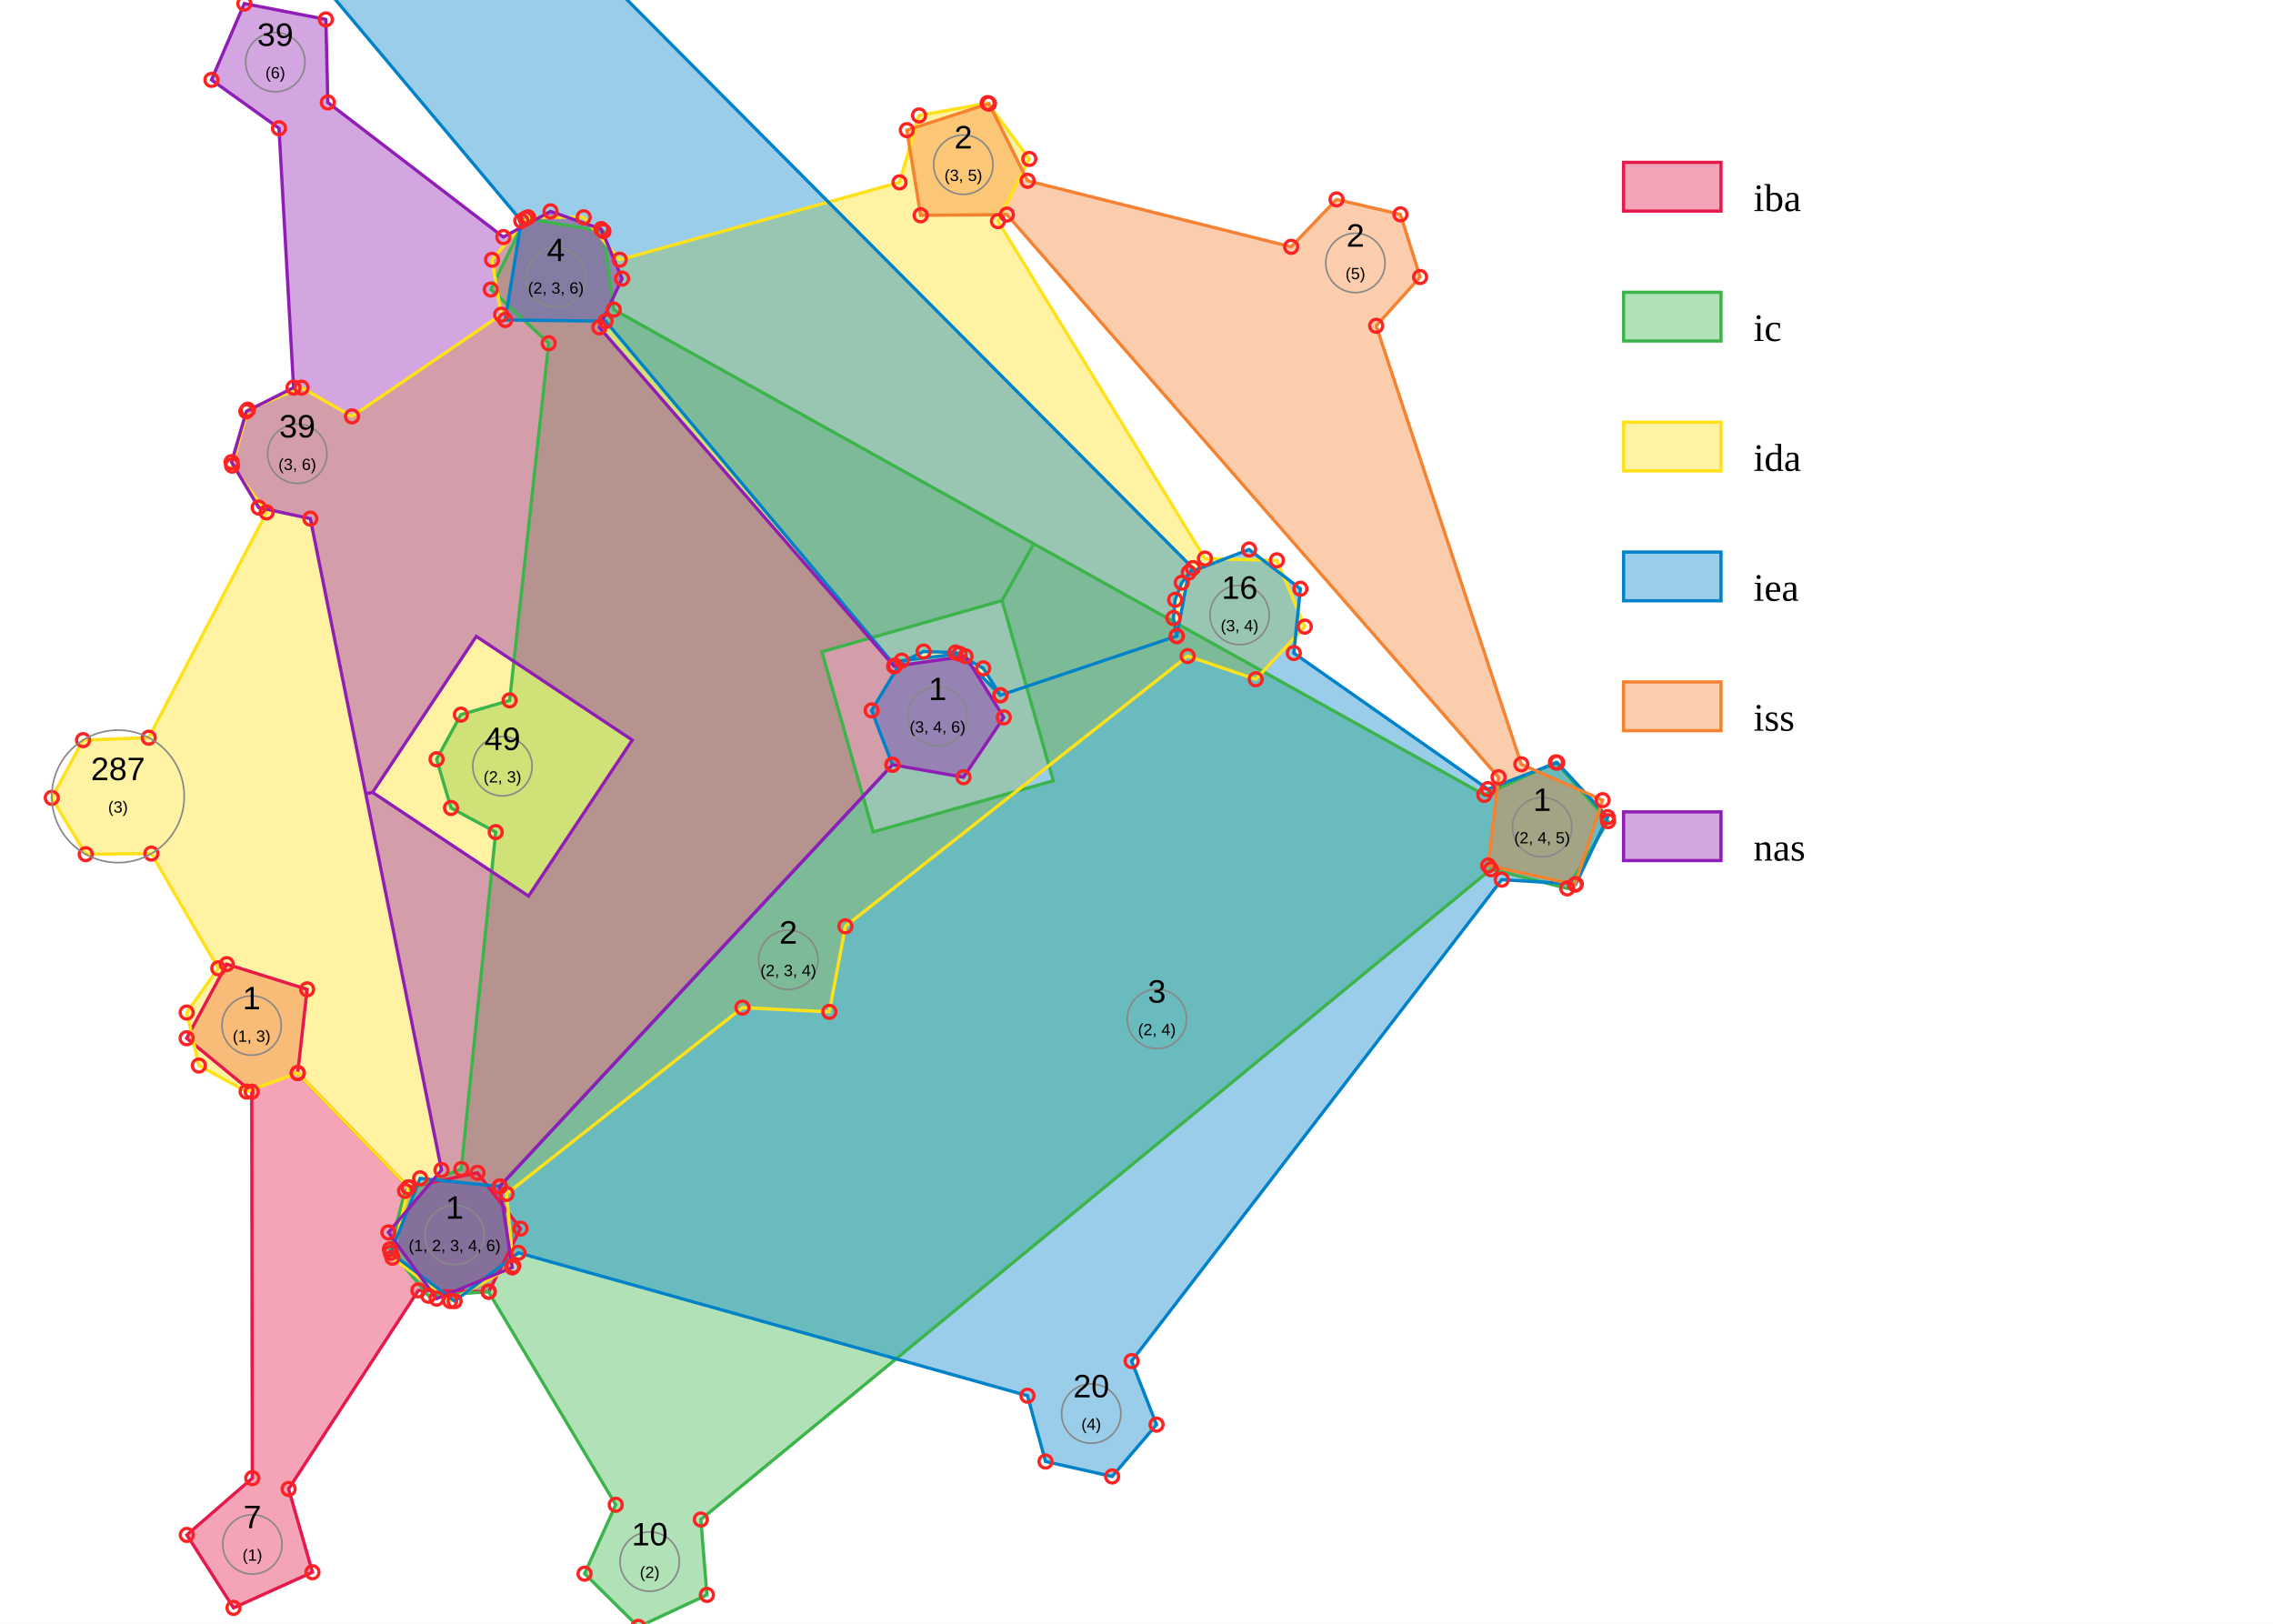
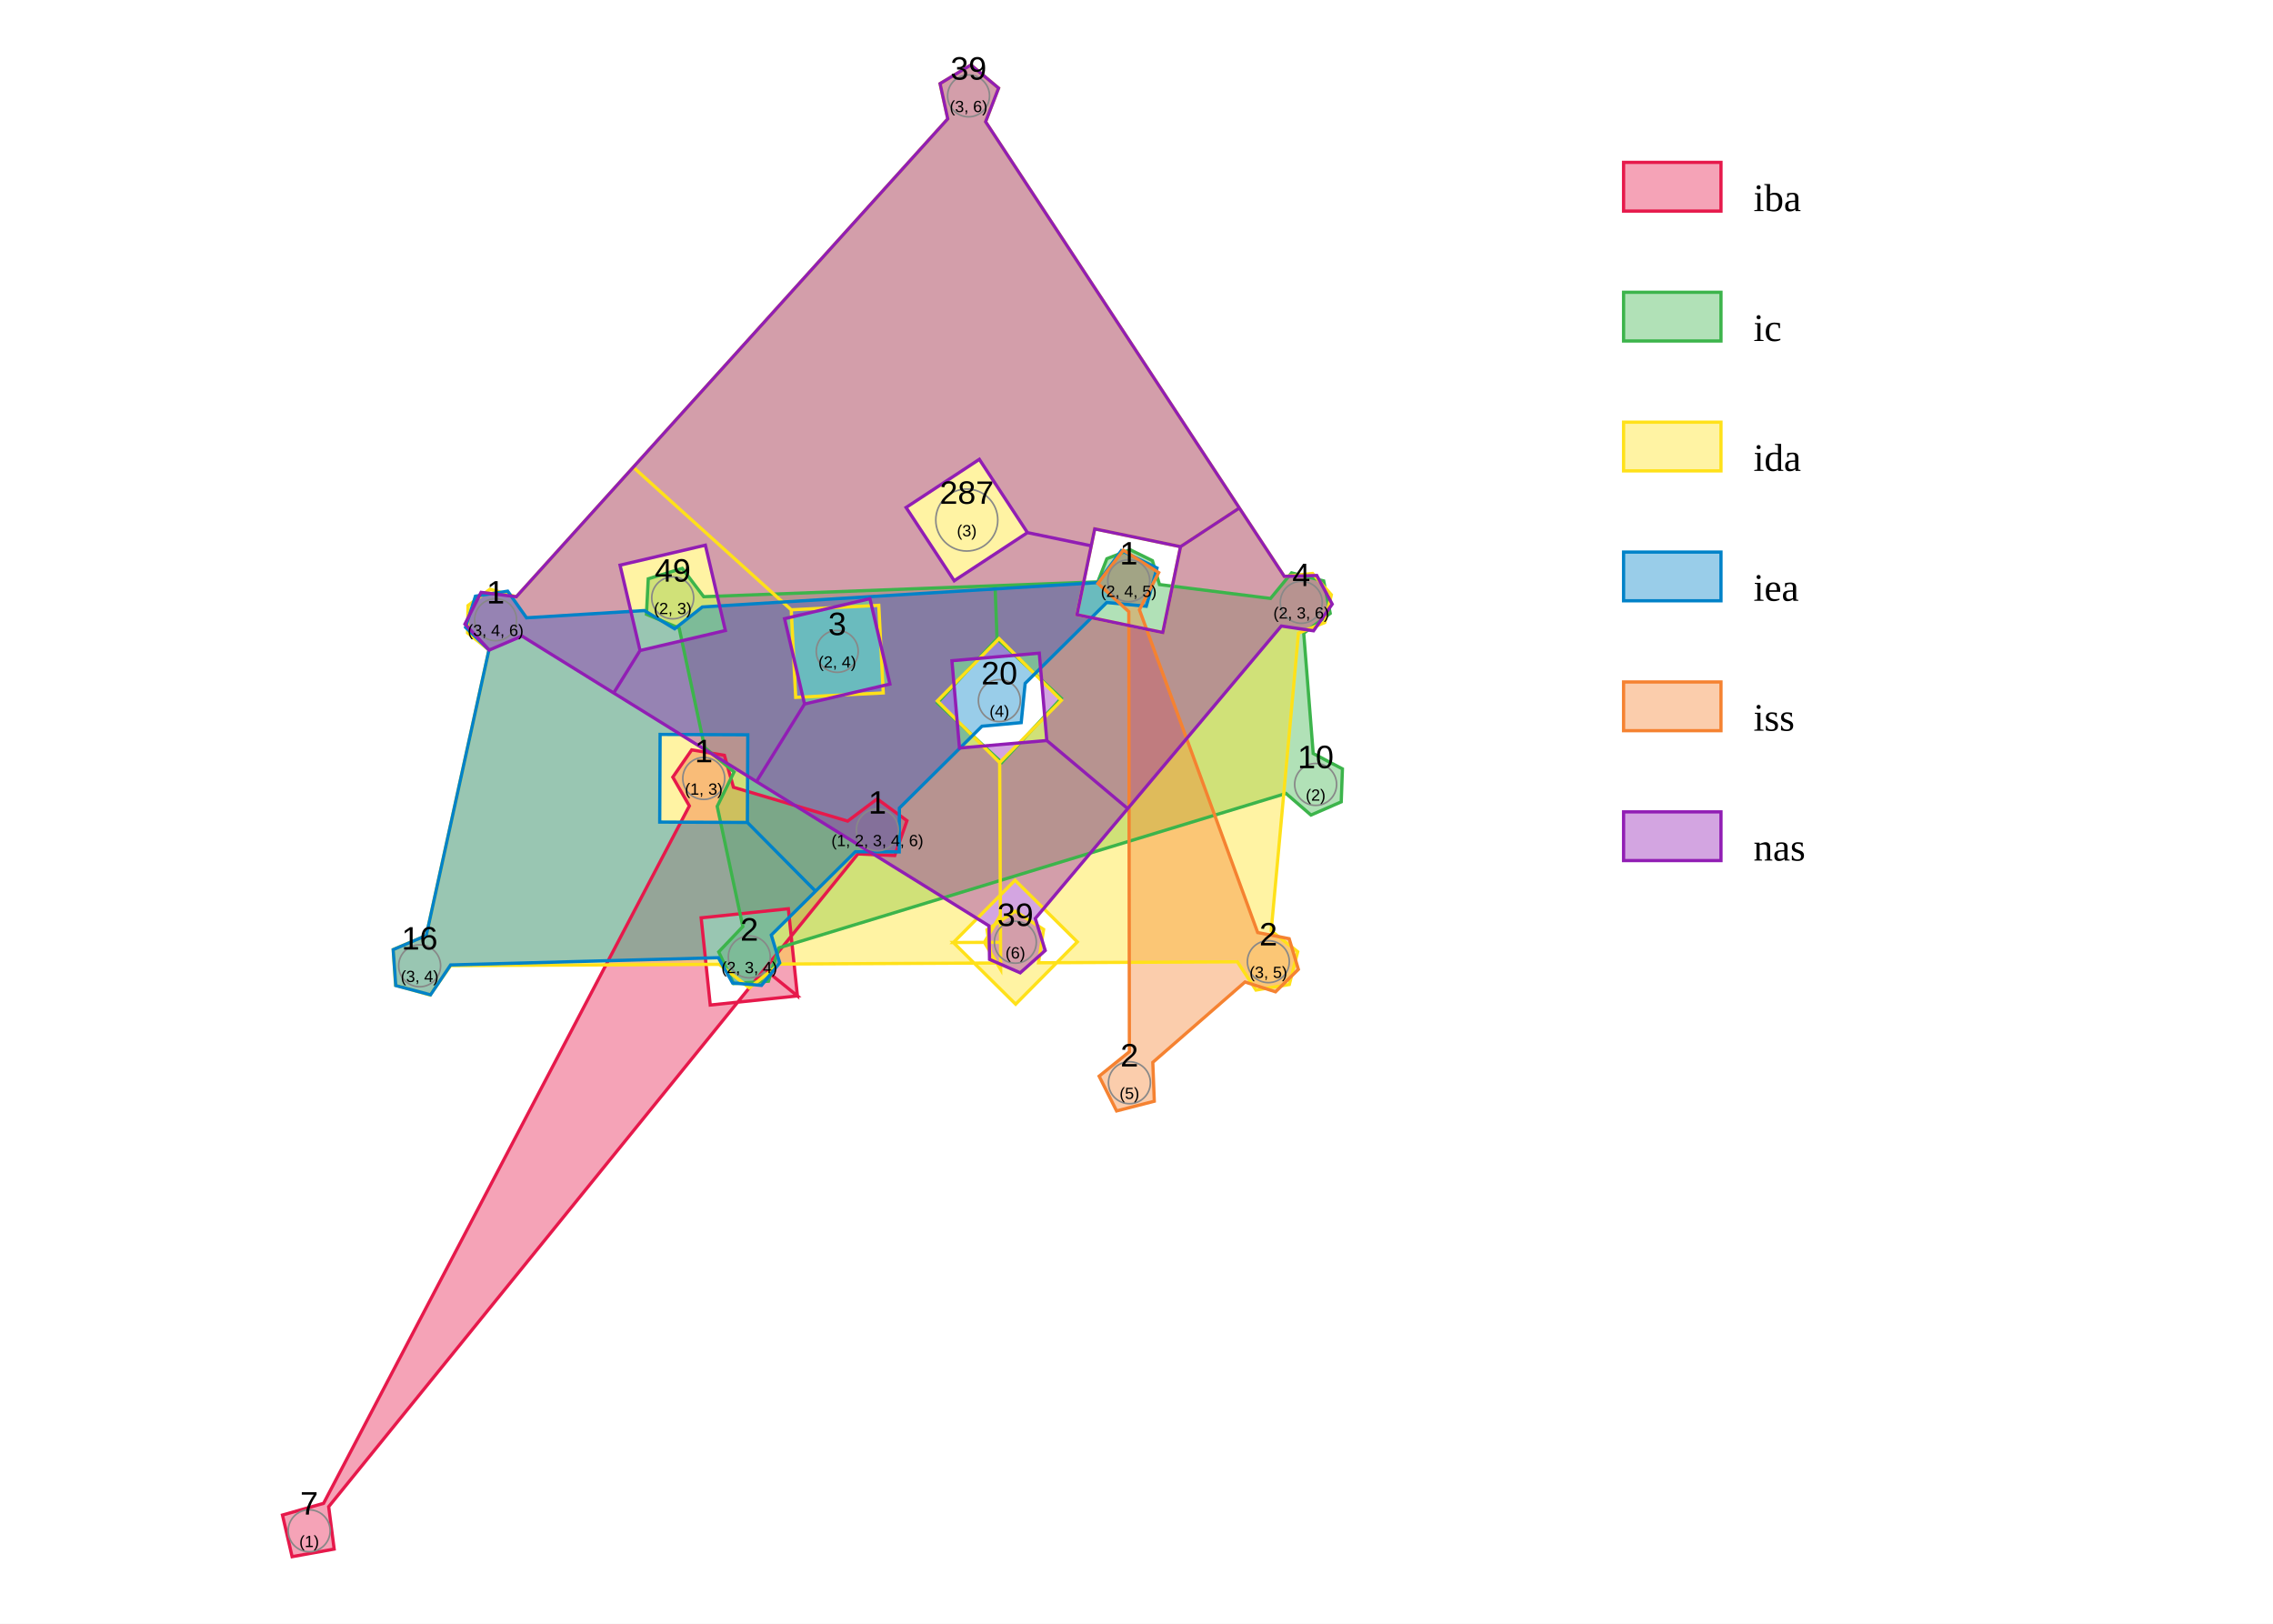
<svg xmlns="http://www.w3.org/2000/svg" xmlns:xlink="http://www.w3.org/1999/xlink" width="700" height="500">
  <defs>
    <style type="text/css">
  .borderLine {
	   stroke: none;
	   fill-opacity: 0.4;
  }
  .outLine {
	   stroke-width: 1;
	   fill: none;
  }
  .circle {
	   stroke: #888888;
	   stroke-width: 0.5;
	   fill: none;
    pointer-events: all;
  }
  .spcircle {
	   stroke: #FF2222;
	   stroke-width: 1;
	   fill: none;
    pointer-events: all;
  }
  .tLabel {
	   font-family: Arial;
    pointer-events: none;
	   font-size: 14px;
	   text-anchor: middle;
	   alignment-baseline: central;
  }
  .nLabel {
	   font-family: Arial;
    pointer-events: none;
	   font-size: 10px;
	   text-anchor: middle;
	   alignment-baseline: central;
  }
  .belong {
	   font-family: Arial;
    pointer-events: none;
	   font-size: 5px;
	   text-anchor: middle;
	   alignment-baseline: central;
  }
  .p0{
    stroke: none;
    fill: #e6194b;
  }
  .q0{
    fill: none;
    stroke: #e6194b;
  }
  .p1{
    stroke: none;
    fill: #3cb44b;
  }
  .q1{
    fill: none;
    stroke: #3cb44b;
  }
  .p2{
    stroke: none;
    fill: #ffe119;
  }
  .q2{
    fill: none;
    stroke: #ffe119;
  }
  .p3{
    stroke: none;
    fill: #0082c8;
  }
  .q3{
    fill: none;
    stroke: #0082c8;
  }
  .p4{
    stroke: none;
    fill: #f58231;
  }
  .q4{
    fill: none;
    stroke: #f58231;
  }
  .p5{
    stroke: none;
    fill: #911eb4;
  }
  .q5{
    fill: none;
    stroke: #911eb4;
  }

</style>
    <symbol id="bl0">
-       <path d="M 91.69 330.43 L 94.58 304.65 L 69.82 296.89 L 57.48 319.71 L 77.52 336.18 L 77.69 455.17 L 57.54 472.65 L 71.92 495.12 L 96.23 484.14 L 88.88 458.49 L 128.84 397.34 L 150.55 397.73 L 160.30 378.33 L 147.04 361.13 L 125.80 365.63 Z" />
+       <path d="M 99.65 462.93 L 86.99 466.53 L 89.96 479.35 L 102.91 477.01 L 101.22 463.96 L 235.42 298.44 L 245.58 306.68 L 218.73 309.48 L 215.93 282.63 L 242.78 279.83 L 245.58 306.68 L 235.42 298.44 L 264.19 262.96 L 275.55 263.45 L 279.31 252.72 L 270.14 246.00 L 261.05 252.84 L 225.88 242.42 L 223.09 232.59 L 213.02 230.91 L 207.20 239.31 L 212.30 248.16 Z" />
    </symbol>
    <symbol id="bl1">
-       <path d="M 142.07 359.98 L 124.76 366.71 L 120.09 384.69 L 131.92 399.00 L 150.45 397.78 L 189.62 463.36 L 180.03 484.58 L 196.59 500.96 L 217.71 491.13 L 215.83 467.91 L 459.17 267.66 L 482.66 273.57 L 495.23 252.87 L 479.15 234.75 L 457.10 244.77 L 318.35 167.44 L 308.60 184.93 L 324.37 240.42 L 268.88 256.19 L 253.11 200.70 L 308.60 184.93 L 318.35 167.44 L 189.01 95.34 L 185.84 71.22 L 161.83 67.29 L 151.14 89.14 L 168.98 105.69 L 156.95 215.67 L 141.93 220.06 L 134.45 233.80 L 138.90 248.80 L 152.66 256.23 Z" />
+       <path d="M 216.71 183.74 L 210.10 175.01 L 199.64 178.23 L 199.08 189.16 L 209.16 193.43 L 217.00 230.16 L 226.07 237.71 L 220.87 248.31 L 228.76 285.32 L 221.34 293.12 L 225.91 302.88 L 236.66 302.15 L 239.89 291.87 L 396.04 244.33 L 403.73 250.98 L 413.05 246.92 L 413.42 236.76 L 404.42 232.03 L 401.50 194.98 L 409.66 188.88 L 407.65 178.88 L 397.75 176.41 L 391.28 184.28 L 357.08 180.00 L 354.91 172.65 L 348.03 169.28 L 340.88 172.04 L 338.08 179.17 L 306.44 180.36 L 307.05 196.66 L 326.84 215.02 L 308.49 234.81 L 288.69 216.46 L 307.05 196.66 L 306.44 180.36 Z" />
    </symbol>
    <symbol id="bl2">
-       <path d="M 45.80 227.16 L 25.58 227.90 L 15.95 245.70 L 26.39 263.03 L 46.62 262.85 L 67.22 298.17 L 57.49 311.80 L 61.24 328.11 L 75.94 336.12 L 91.69 330.43 L 125.80 365.63 L 120.85 387.30 L 138.65 400.62 L 158.05 389.77 L 156.00 367.63 L 228.64 310.28 L 255.41 311.58 L 260.35 285.24 L 365.74 202.03 L 386.72 209.17 L 401.83 192.96 L 393.23 172.54 L 371.08 172.00 L 307.33 68.10 L 316.99 48.94 L 304.15 31.74 L 283.03 35.56 L 277.01 56.15 L 190.85 79.98 L 179.76 66.91 L 162.61 66.91 L 151.53 79.99 L 154.34 96.90 L 108.40 128.23 L 92.86 119.36 L 76.32 126.16 L 71.49 143.38 L 82.10 157.79 Z" />
+       <path d="M 131.28 288.07 L 121.11 292.38 L 121.81 303.39 L 132.44 306.39 L 138.78 297.35 L 221.49 296.95 L 230.80 304.20 L 240.04 296.86 L 308.16 296.53 L 308.17 298.54 L 303.15 290.18 L 308.09 281.77 L 307.86 234.83 L 288.68 215.83 L 307.68 196.65 L 326.86 215.65 L 307.86 234.83 L 308.13 290.16 L 293.60 290.23 L 312.60 271.05 L 331.78 290.04 L 312.78 309.22 L 293.60 290.23 L 308.13 290.16 L 308.16 296.53 L 305.61 296.54 L 305.61 296.54 L 303.96 286.28 L 312.64 280.59 L 312.64 280.59 L 312.64 280.59 L 321.39 286.20 L 319.83 296.47 L 319.83 296.47 L 381.06 296.17 L 386.79 304.87 L 397.06 303.16 L 399.65 293.07 L 391.48 286.62 L 399.88 194.97 L 407.99 191.68 L 410.01 183.15 L 404.22 176.58 L 395.51 177.49 L 381.67 156.44 L 363.57 168.33 L 358.10 194.77 L 331.66 189.29 L 337.13 162.86 L 363.57 168.33 L 381.67 156.44 L 303.52 37.49 L 307.52 27.13 L 299.01 20.00 L 289.51 25.75 L 291.88 36.60 L 195.03 143.87 L 243.67 187.78 L 270.63 186.40 L 272.01 213.37 L 245.05 214.74 L 243.67 187.78 L 195.03 143.87 L 159.02 183.75 L 150.91 181.44 L 144.14 186.46 L 143.99 194.89 L 150.58 200.15 Z" />
    </symbol>
    <symbol id="bl3">
-       <path d="M 153.90 365.35 L 129.38 362.86 L 120.36 385.78 L 140.00 400.67 L 159.63 385.78 L 316.42 429.78 L 321.98 450.05 L 342.49 454.65 L 356.17 438.69 L 348.49 419.12 L 462.49 270.87 L 485.29 272.26 L 495.08 251.62 L 479.56 234.84 L 458.22 243.00 L 398.45 201.10 L 400.47 181.30 L 384.67 169.21 L 366.09 176.32 L 362.41 195.87 L 308.08 214.08 L 302.80 205.79 L 294.26 200.93 L 284.44 200.63 L 275.62 204.95 L 186.50 98.89 L 155.58 98.53 L 160.55 68.02 L -382.08 -577.74 L 367.36 174.94 L 363.95 179.44 L 361.90 184.70 L 361.37 190.32 L 362.41 195.87 L 308.08 214.08 L 295.49 201.32 L 277.70 203.42 L 268.42 218.75 L 274.84 235.49 Z" />
+       <path d="M 131.28 288.07 L 121.09 292.42 L 121.88 303.48 L 132.58 306.33 L 138.77 297.14 L 221.22 294.91 L 225.61 302.69 L 234.51 303.43 L 240.12 296.48 L 237.53 287.93 L 251.16 274.43 L 230.17 253.26 L 203.17 253.14 L 203.29 226.15 L 230.29 226.27 L 230.17 253.26 L 251.16 274.43 L 263.42 262.27 L 276.92 262.33 L 276.98 248.83 L 302.40 223.63 L 314.49 222.52 L 315.71 210.44 L 340.84 185.53 L 353.01 186.68 L 356.32 174.91 L 345.33 169.55 L 338.09 179.40 L 216.29 186.91 L 207.76 193.62 L 198.46 188.01 L 162.15 190.24 L 156.35 182.04 L 146.42 183.58 L 143.37 193.16 L 150.58 200.15 Z" />
    </symbol>
    <symbol id="bl4">
-       <path d="M 316.45 55.67 L 304.56 31.91 L 279.27 40.08 L 283.52 66.31 L 310.09 66.08 L 461.50 239.35 L 458.30 266.53 L 485.03 272.41 L 493.55 246.40 L 468.51 235.34 L 423.82 100.32 L 437.34 85.30 L 431.28 66.01 L 411.60 61.41 L 397.62 76.01 Z" />
+       <path d="M 350.90 187.77 L 356.83 176.32 L 345.94 169.42 L 338.11 179.66 L 347.63 188.36 L 347.81 323.86 L 338.49 331.39 L 343.87 342.09 L 355.48 339.10 L 355.02 327.13 L 383.41 302.39 L 392.81 305.41 L 399.85 298.50 L 397.01 289.05 L 387.32 287.16 Z" />
    </symbol>
    <symbol id="bl5">
-       <path d="M 100.96 31.55 L 100.36 5.97 L 75.24 1.10 L 65.13 24.60 L 85.92 39.50 L 90.41 119.35 L 75.87 126.68 L 71.32 142.31 L 79.66 156.29 L 95.58 159.71 L 112.64 244.42 L 114.74 244.00 L 146.68 195.96 L 194.72 227.89 L 162.78 275.93 L 114.74 244.00 L 112.64 244.42 L 135.97 360.28 L 119.62 379.49 L 134.45 399.90 L 157.77 390.28 L 153.90 365.35 L 274.84 235.49 L 296.72 239.33 L 309.13 220.91 L 297.35 202.08 L 275.35 205.17 L 184.58 100.80 L 191.58 85.81 L 185.16 70.56 L 169.54 65.09 L 155.01 73.00 Z" />
+       <path d="M 159.02 183.75 L 148.15 182.40 L 143.18 192.17 L 150.66 200.17 L 160.74 195.86 L 188.99 213.39 L 197.11 200.32 L 190.95 174.03 L 217.23 167.88 L 223.39 194.16 L 197.11 200.32 L 188.99 213.39 L 232.96 240.67 L 247.77 216.79 L 241.62 190.51 L 267.90 184.35 L 274.06 210.64 L 247.77 216.79 L 232.96 240.67 L 304.58 285.10 L 304.74 295.42 L 314.19 299.56 L 321.89 292.69 L 318.83 282.83 L 347.30 249.00 L 322.38 228.03 L 295.48 230.35 L 293.16 203.45 L 320.06 201.13 L 322.38 228.03 L 347.30 249.00 L 394.60 192.77 L 404.52 194.24 L 410.27 186.03 L 405.52 177.21 L 395.51 177.49 L 381.67 156.44 L 363.57 168.33 L 358.10 194.77 L 331.66 189.29 L 336.05 168.07 L 316.42 164.01 L 293.86 178.83 L 279.04 156.27 L 301.60 141.44 L 316.42 164.01 L 336.05 168.07 L 337.13 162.86 L 363.57 168.33 L 381.67 156.44 L 303.52 37.49 L 307.52 27.13 L 299.01 20.00 L 289.51 25.75 L 291.88 36.60 Z" />
    </symbol>
  </defs>
  <rect width="700" height="500" style="fill:#fff;stroke-width:0" />
  <use class="p0 borderLine" xlink:href="#bl0" />
  <use class="p1 borderLine" xlink:href="#bl1" />
  <use class="p2 borderLine" xlink:href="#bl2" />
  <use class="p3 borderLine" xlink:href="#bl3" />
  <use class="p4 borderLine" xlink:href="#bl4" />
  <use class="p5 borderLine" xlink:href="#bl5" />
  <use class="q0 outLine" xlink:href="#bl0" />
  <use class="q1 outLine" xlink:href="#bl1" />
  <use class="q2 outLine" xlink:href="#bl2" />
  <use class="q3 outLine" xlink:href="#bl3" />
  <use class="q4 outLine" xlink:href="#bl4" />
  <use class="q5 outLine" xlink:href="#bl5" />
-   <circle class="spcircle" cx="91.688" cy="330.432" r="2" />
-   <circle class="spcircle" cx="94.578" cy="304.649" r="2" />
-   <circle class="spcircle" cx="69.822" cy="296.89" r="2" />
-   <circle class="spcircle" cx="57.479" cy="319.709" r="2" />
-   <circle class="spcircle" cx="77.522" cy="336.182" r="2" />
-   <circle class="spcircle" cx="77.694" cy="455.172" r="2" />
-   <circle class="spcircle" cx="57.539" cy="472.648" r="2" />
-   <circle class="spcircle" cx="71.917" cy="495.118" r="2" />
-   <circle class="spcircle" cx="96.23" cy="484.138" r="2" />
-   <circle class="spcircle" cx="88.88" cy="458.494" r="2" />
-   <circle class="spcircle" cx="128.84" cy="397.344" r="2" />
-   <circle class="spcircle" cx="150.548" cy="397.725" r="2" />
-   <circle class="spcircle" cx="160.299" cy="378.327" r="2" />
-   <circle class="spcircle" cx="147.043" cy="361.132" r="2" />
-   <circle class="spcircle" cx="125.802" cy="365.627" r="2" />
-   <circle class="spcircle" cx="142.068" cy="359.982" r="2" />
-   <circle class="spcircle" cx="124.76" cy="366.715" r="2" />
-   <circle class="spcircle" cx="120.086" cy="384.689" r="2" />
-   <circle class="spcircle" cx="131.923" cy="399" r="2" />
-   <circle class="spcircle" cx="150.455" cy="397.781" r="2" />
-   <circle class="spcircle" cx="189.622" cy="463.357" r="2" />
-   <circle class="spcircle" cx="180.027" cy="484.583" r="2" />
-   <circle class="spcircle" cx="196.591" cy="500.961" r="2" />
-   <circle class="spcircle" cx="217.707" cy="491.126" r="2" />
-   <circle class="spcircle" cx="215.828" cy="467.908" r="2" />
-   <circle class="spcircle" cx="459.17" cy="267.663" r="2" />
-   <circle class="spcircle" cx="482.659" cy="273.573" r="2" />
-   <circle class="spcircle" cx="495.231" cy="252.87" r="2" />
-   <circle class="spcircle" cx="479.155" cy="234.753" r="2" />
-   <circle class="spcircle" cx="457.104" cy="244.774" r="2" />
-   <circle class="spcircle" cx="189.007" cy="95.343" r="2" />
-   <circle class="spcircle" cx="185.842" cy="71.224" r="2" />
-   <circle class="spcircle" cx="161.835" cy="67.293" r="2" />
-   <circle class="spcircle" cx="151.142" cy="89.143" r="2" />
-   <circle class="spcircle" cx="168.976" cy="105.688" r="2" />
-   <circle class="spcircle" cx="156.948" cy="215.671" r="2" />
-   <circle class="spcircle" cx="141.935" cy="220.064" r="2" />
-   <circle class="spcircle" cx="134.449" cy="233.801" r="2" />
-   <circle class="spcircle" cx="138.897" cy="248.799" r="2" />
-   <circle class="spcircle" cx="152.66" cy="256.235" r="2" />
-   <circle class="spcircle" cx="45.798" cy="227.158" r="2" />
-   <circle class="spcircle" cx="25.582" cy="227.904" r="2" />
-   <circle class="spcircle" cx="15.954" cy="245.697" r="2" />
-   <circle class="spcircle" cx="26.388" cy="263.029" r="2" />
-   <circle class="spcircle" cx="46.618" cy="262.846" r="2" />
-   <circle class="spcircle" cx="67.218" cy="298.169" r="2" />
-   <circle class="spcircle" cx="57.492" cy="311.796" r="2" />
-   <circle class="spcircle" cx="61.243" cy="328.112" r="2" />
-   <circle class="spcircle" cx="75.944" cy="336.123" r="2" />
-   <circle class="spcircle" cx="91.688" cy="330.432" r="2" />
-   <circle class="spcircle" cx="125.802" cy="365.627" r="2" />
-   <circle class="spcircle" cx="120.85" cy="387.298" r="2" />
-   <circle class="spcircle" cx="138.645" cy="400.622" r="2" />
-   <circle class="spcircle" cx="158.046" cy="389.769" r="2" />
-   <circle class="spcircle" cx="156.004" cy="367.633" r="2" />
-   <circle class="spcircle" cx="228.642" cy="310.279" r="2" />
-   <circle class="spcircle" cx="255.408" cy="311.576" r="2" />
-   <circle class="spcircle" cx="260.354" cy="285.239" r="2" />
-   <circle class="spcircle" cx="365.741" cy="202.028" r="2" />
-   <circle class="spcircle" cx="386.717" cy="209.169" r="2" />
-   <circle class="spcircle" cx="401.827" cy="192.961" r="2" />
-   <circle class="spcircle" cx="393.234" cy="172.536" r="2" />
-   <circle class="spcircle" cx="371.082" cy="172.005" r="2" />
-   <circle class="spcircle" cx="307.335" cy="68.103" r="2" />
-   <circle class="spcircle" cx="316.986" cy="48.937" r="2" />
-   <circle class="spcircle" cx="304.146" cy="31.744" r="2" />
-   <circle class="spcircle" cx="283.029" cy="35.556" r="2" />
-   <circle class="spcircle" cx="277.012" cy="56.154" r="2" />
-   <circle class="spcircle" cx="190.85" cy="79.979" r="2" />
-   <circle class="spcircle" cx="179.759" cy="66.905" r="2" />
-   <circle class="spcircle" cx="162.615" cy="66.911" r="2" />
-   <circle class="spcircle" cx="151.532" cy="79.991" r="2" />
-   <circle class="spcircle" cx="154.342" cy="96.903" r="2" />
-   <circle class="spcircle" cx="108.403" cy="128.226" r="2" />
-   <circle class="spcircle" cx="92.865" cy="119.363" r="2" />
-   <circle class="spcircle" cx="76.316" cy="126.157" r="2" />
-   <circle class="spcircle" cx="71.489" cy="143.382" r="2" />
-   <circle class="spcircle" cx="82.097" cy="157.786" r="2" />
-   <circle class="spcircle" cx="153.897" cy="365.347" r="2" />
-   <circle class="spcircle" cx="129.383" cy="362.856" r="2" />
-   <circle class="spcircle" cx="120.361" cy="385.784" r="2" />
-   <circle class="spcircle" cx="139.998" cy="400.666" r="2" />
-   <circle class="spcircle" cx="159.633" cy="385.782" r="2" />
-   <circle class="spcircle" cx="316.423" cy="429.781" r="2" />
-   <circle class="spcircle" cx="321.983" cy="450.05" r="2" />
-   <circle class="spcircle" cx="342.491" cy="454.646" r="2" />
-   <circle class="spcircle" cx="356.169" cy="438.688" r="2" />
-   <circle class="spcircle" cx="348.491" cy="419.123" r="2" />
-   <circle class="spcircle" cx="462.487" cy="270.872" r="2" />
-   <circle class="spcircle" cx="485.293" cy="272.263" r="2" />
-   <circle class="spcircle" cx="495.079" cy="251.617" r="2" />
-   <circle class="spcircle" cx="479.563" cy="234.845" r="2" />
-   <circle class="spcircle" cx="458.218" cy="242.996" r="2" />
-   <circle class="spcircle" cx="398.448" cy="201.096" r="2" />
-   <circle class="spcircle" cx="400.471" cy="181.303" r="2" />
-   <circle class="spcircle" cx="384.674" cy="169.205" r="2" />
-   <circle class="spcircle" cx="366.092" cy="176.317" r="2" />
-   <circle class="spcircle" cx="362.41" cy="195.87" r="2" />
-   <circle class="spcircle" cx="308.076" cy="214.081" r="2" />
-   <circle class="spcircle" cx="302.802" cy="205.792" r="2" />
-   <circle class="spcircle" cx="294.263" cy="200.93" r="2" />
-   <circle class="spcircle" cx="284.442" cy="200.626" r="2" />
-   <circle class="spcircle" cx="275.618" cy="204.949" r="2" />
-   <circle class="spcircle" cx="186.499" cy="98.893" r="2" />
-   <circle class="spcircle" cx="155.579" cy="98.535" r="2" />
-   <circle class="spcircle" cx="160.552" cy="68.015" r="2" />
-   <circle class="spcircle" cx="367.357" cy="174.936" r="2" />
-   <circle class="spcircle" cx="363.946" cy="179.436" r="2" />
-   <circle class="spcircle" cx="361.899" cy="184.698" r="2" />
-   <circle class="spcircle" cx="361.374" cy="190.32" r="2" />
-   <circle class="spcircle" cx="362.41" cy="195.87" r="2" />
-   <circle class="spcircle" cx="308.076" cy="214.081" r="2" />
-   <circle class="spcircle" cx="295.494" cy="201.319" r="2" />
-   <circle class="spcircle" cx="277.696" cy="203.416" r="2" />
-   <circle class="spcircle" cx="268.424" cy="218.753" r="2" />
-   <circle class="spcircle" cx="274.839" cy="235.488" r="2" />
-   <circle class="spcircle" cx="316.453" cy="55.674" r="2" />
-   <circle class="spcircle" cx="304.559" cy="31.912" r="2" />
-   <circle class="spcircle" cx="279.272" cy="40.076" r="2" />
-   <circle class="spcircle" cx="283.517" cy="66.307" r="2" />
-   <circle class="spcircle" cx="310.089" cy="66.076" r="2" />
-   <circle class="spcircle" cx="461.499" cy="239.346" r="2" />
-   <circle class="spcircle" cx="458.302" cy="266.53" r="2" />
-   <circle class="spcircle" cx="485.033" cy="272.414" r="2" />
-   <circle class="spcircle" cx="493.547" cy="246.401" r="2" />
-   <circle class="spcircle" cx="468.51" cy="235.342" r="2" />
-   <circle class="spcircle" cx="423.817" cy="100.323" r="2" />
-   <circle class="spcircle" cx="437.336" cy="85.299" r="2" />
-   <circle class="spcircle" cx="431.284" cy="66.015" r="2" />
-   <circle class="spcircle" cx="411.604" cy="61.41" r="2" />
-   <circle class="spcircle" cx="397.624" cy="76.006" r="2" />
-   <circle class="spcircle" cx="100.959" cy="31.545" r="2" />
-   <circle class="spcircle" cx="100.356" cy="5.972" r="2" />
-   <circle class="spcircle" cx="75.244" cy="1.103" r="2" />
-   <circle class="spcircle" cx="65.127" cy="24.597" r="2" />
-   <circle class="spcircle" cx="85.92" cy="39.496" r="2" />
-   <circle class="spcircle" cx="90.408" cy="119.353" r="2" />
-   <circle class="spcircle" cx="75.87" cy="126.677" r="2" />
-   <circle class="spcircle" cx="71.322" cy="142.307" r="2" />
-   <circle class="spcircle" cx="79.663" cy="156.287" r="2" />
-   <circle class="spcircle" cx="95.578" cy="159.709" r="2" />
-   <circle class="spcircle" cx="135.97" cy="360.278" r="2" />
-   <circle class="spcircle" cx="119.617" cy="379.488" r="2" />
-   <circle class="spcircle" cx="134.447" cy="399.897" r="2" />
-   <circle class="spcircle" cx="157.769" cy="390.276" r="2" />
-   <circle class="spcircle" cx="153.897" cy="365.347" r="2" />
-   <circle class="spcircle" cx="274.839" cy="235.488" r="2" />
-   <circle class="spcircle" cx="296.718" cy="239.332" r="2" />
-   <circle class="spcircle" cx="309.131" cy="220.91" r="2" />
-   <circle class="spcircle" cx="297.351" cy="202.076" r="2" />
-   <circle class="spcircle" cx="275.354" cy="205.174" r="2" />
-   <circle class="spcircle" cx="184.577" cy="100.803" r="2" />
-   <circle class="spcircle" cx="191.584" cy="85.809" r="2" />
-   <circle class="spcircle" cx="185.164" cy="70.555" r="2" />
-   <circle class="spcircle" cx="169.544" cy="65.086" r="2" />
-   <circle class="spcircle" cx="155.01" cy="73.002" r="2" />
-   <circle class="circle" cx="77.724" cy="475.567" r="9.133" />
-   <text class="tLabel" x="77.72" y="455.57" />
-   <text class="nLabel" x="77.72" y="470.57">7</text>
-   <text class="belong" x="77.72" y="480.57">(1)</text>
-   <circle class="circle" cx="200.08" cy="480.867" r="9.133" />
-   <text class="tLabel" x="200.08" y="460.87" />
-   <text class="nLabel" x="200.08" y="475.87">10</text>
-   <text class="belong" x="200.08" y="485.87">(2)</text>
-   <circle class="circle" cx="154.731" cy="235.945" r="9.133" />
-   <text class="tLabel" x="154.73" y="215.95" />
-   <text class="nLabel" x="154.73" y="230.95">49</text>
-   <text class="belong" x="154.73" y="240.95">(2, 3)</text>
-   <circle class="circle" cx="242.769" cy="295.57" r="9.133" />
-   <text class="tLabel" x="242.77" y="275.57" />
-   <text class="nLabel" x="242.77" y="290.57">2</text>
-   <text class="belong" x="242.77" y="300.57">(2, 3, 4)</text>
-   <circle class="circle" cx="356.284" cy="313.76" r="9.133" />
-   <text class="tLabel" x="356.28" y="293.76" />
-   <text class="nLabel" x="356.28" y="308.76">3</text>
-   <text class="belong" x="356.28" y="318.76">(2, 4)</text>
-   <circle class="circle" cx="474.919" cy="254.704" r="9.133" />
-   <text class="tLabel" x="474.92" y="234.70" />
-   <text class="nLabel" x="474.92" y="249.70">1</text>
-   <text class="belong" x="474.92" y="259.70">(2, 4, 5)</text>
-   <circle class="circle" cx="171.193" cy="85.414" r="9.133" />
-   <text class="tLabel" x="171.19" y="65.41" />
-   <text class="nLabel" x="171.19" y="80.41">4</text>
-   <text class="belong" x="171.19" y="90.41">(2, 3, 6)</text>
-   <circle class="circle" cx="36.343" cy="245.229" r="20.395" />
-   <text class="tLabel" x="36.34" y="225.23" />
-   <text class="nLabel" x="36.34" y="240.23">287</text>
-   <text class="belong" x="36.34" y="250.23">(3)</text>
-   <circle class="circle" cx="77.493" cy="315.787" r="9.133" />
-   <text class="tLabel" x="77.49" y="295.79" />
-   <text class="nLabel" x="77.49" y="310.79">1</text>
-   <text class="belong" x="77.49" y="320.79">(1, 3)</text>
-   <circle class="circle" cx="381.748" cy="189.389" r="9.133" />
-   <text class="tLabel" x="381.75" y="169.39" />
-   <text class="nLabel" x="381.75" y="184.39">16</text>
-   <text class="belong" x="381.75" y="194.39">(3, 4)</text>
-   <circle class="circle" cx="288.739" cy="220.563" r="9.133" />
-   <text class="tLabel" x="288.74" y="200.56" />
-   <text class="nLabel" x="288.74" y="215.56">1</text>
-   <text class="belong" x="288.74" y="225.56">(3, 4, 6)</text>
-   <circle class="circle" cx="296.669" cy="50.719" r="9.133" />
-   <text class="tLabel" x="296.67" y="30.72" />
-   <text class="nLabel" x="296.67" y="45.72">2</text>
-   <text class="belong" x="296.67" y="55.72">(3, 5)</text>
-   <circle class="circle" cx="91.552" cy="139.715" r="9.133" />
-   <text class="tLabel" x="91.55" y="119.72" />
-   <text class="nLabel" x="91.55" y="134.72">39</text>
-   <text class="belong" x="91.55" y="144.72">(3, 6)</text>
-   <circle class="circle" cx="336.059" cy="435.291" r="9.133" />
-   <text class="tLabel" x="336.06" y="415.29" />
-   <text class="nLabel" x="336.06" y="430.29">20</text>
-   <text class="belong" x="336.06" y="440.29">(4)</text>
-   <circle class="circle" cx="417.408" cy="80.962" r="9.133" />
-   <text class="tLabel" x="417.41" y="60.96" />
-   <text class="nLabel" x="417.41" y="75.96">2</text>
-   <text class="belong" x="417.41" y="85.96">(5)</text>
-   <circle class="circle" cx="84.776" cy="19.133" r="9.133" />
-   <text class="tLabel" x="84.78" y="-0.87" />
-   <text class="nLabel" x="84.78" y="14.13">39</text>
-   <text class="belong" x="84.78" y="24.13">(6)</text>
-   <circle class="circle" cx="139.997" cy="380.272" r="9.133" />
-   <text class="tLabel" x="140.00" y="360.27" />
-   <text class="nLabel" x="140.00" y="375.27">1</text>
-   <text class="belong" x="140.00" y="385.27">(1, 2, 3, 4, 6)</text>
+   <circle class="circle" cx="95.212" cy="471.378" r="6.457" />
+   <text class="tLabel" x="95.21" y="451.38" />
+   <text class="nLabel" x="95.21" y="466.38">7</text>
+   <text class="belong" x="95.21" y="476.38">(1)</text>
+   <circle class="circle" cx="405.166" cy="241.546" r="6.457" />
+   <text class="tLabel" x="405.17" y="221.55" />
+   <text class="nLabel" x="405.17" y="236.55">10</text>
+   <text class="belong" x="405.17" y="246.55">(2)</text>
+   <circle class="circle" cx="207.17" cy="184.097" r="6.457" />
+   <text class="tLabel" x="207.17" y="164.10" />
+   <text class="nLabel" x="207.17" y="179.10">49</text>
+   <text class="belong" x="207.17" y="189.10">(2, 3)</text>
+   <circle class="circle" cx="230.756" cy="294.654" r="6.457" />
+   <text class="tLabel" x="230.76" y="274.65" />
+   <text class="nLabel" x="230.76" y="289.65">2</text>
+   <text class="belong" x="230.76" y="299.65">(2, 3, 4)</text>
+   <circle class="circle" cx="257.838" cy="200.573" r="6.457" />
+   <text class="tLabel" x="257.84" y="180.57" />
+   <text class="nLabel" x="257.84" y="195.57">3</text>
+   <text class="belong" x="257.84" y="205.57">(2, 4)</text>
+   <circle class="circle" cx="347.614" cy="178.813" r="6.457" />
+   <text class="tLabel" x="347.61" y="158.81" />
+   <text class="nLabel" x="347.61" y="173.81">1</text>
+   <text class="belong" x="347.61" y="183.81">(2, 4, 5)</text>
+   <circle class="circle" cx="400.747" cy="185.47" r="6.457" />
+   <text class="tLabel" x="400.75" y="165.47" />
+   <text class="nLabel" x="400.75" y="180.47">4</text>
+   <text class="belong" x="400.75" y="190.47">(2, 3, 6)</text>
+   <circle class="circle" cx="297.732" cy="160.137" r="9.545" />
+   <text class="tLabel" x="297.73" y="140.14" />
+   <text class="nLabel" x="297.73" y="155.14">287</text>
+   <text class="belong" x="297.73" y="165.14">(3)</text>
+   <circle class="circle" cx="216.732" cy="239.706" r="6.457" />
+   <text class="tLabel" x="216.73" y="219.71" />
+   <text class="nLabel" x="216.73" y="234.71">1</text>
+   <text class="belong" x="216.73" y="244.71">(1, 3)</text>
+   <circle class="circle" cx="129.232" cy="297.395" r="6.457" />
+   <text class="tLabel" x="129.23" y="277.39" />
+   <text class="nLabel" x="129.23" y="292.39">16</text>
+   <text class="belong" x="129.23" y="302.39">(3, 4)</text>
+   <circle class="circle" cx="152.626" cy="190.832" r="6.457" />
+   <text class="tLabel" x="152.63" y="170.83" />
+   <text class="nLabel" x="152.63" y="185.83">1</text>
+   <text class="belong" x="152.63" y="195.83">(3, 4, 6)</text>
+   <circle class="circle" cx="390.609" cy="296.125" r="6.457" />
+   <text class="tLabel" x="390.61" y="276.13" />
+   <text class="nLabel" x="390.61" y="291.13">2</text>
+   <text class="belong" x="390.61" y="301.13">(3, 5)</text>
+   <circle class="circle" cx="298.281" cy="29.517" r="6.457" />
+   <text class="tLabel" x="298.28" y="9.52" />
+   <text class="nLabel" x="298.28" y="24.52">39</text>
+   <text class="belong" x="298.28" y="34.52">(3, 6)</text>
+   <circle class="circle" cx="307.769" cy="215.739" r="6.457" />
+   <text class="tLabel" x="307.77" y="195.74" />
+   <text class="nLabel" x="307.77" y="210.74">20</text>
+   <text class="belong" x="307.77" y="220.74">(4)</text>
+   <circle class="circle" cx="347.821" cy="333.402" r="6.457" />
+   <text class="tLabel" x="347.82" y="313.40" />
+   <text class="nLabel" x="347.82" y="328.40">2</text>
+   <text class="belong" x="347.82" y="338.40">(5)</text>
+   <circle class="circle" cx="312.69" cy="290.135" r="6.457" />
+   <text class="tLabel" x="312.69" y="270.14" />
+   <text class="nLabel" x="312.69" y="285.14">39</text>
+   <text class="belong" x="312.69" y="295.14">(6)</text>
+   <circle class="circle" cx="270.198" cy="255.547" r="6.457" />
+   <text class="tLabel" x="270.20" y="235.55" />
+   <text class="nLabel" x="270.20" y="250.55">1</text>
+   <text class="belong" x="270.20" y="260.55">(1, 2, 3, 4, 6)</text>
  <rect class="p0 borderLine" x="500.00" y="50.00" width="30.00" height="15.00" />
  <rect class="q0" x="500.00" y="50.00" width="30.00" height="15.00" />
  <text class="legend" x="540.00" y="65.00">iba</text>
  <rect class="p1 borderLine" x="500.00" y="90.00" width="30.00" height="15.00" />
  <rect class="q1" x="500.00" y="90.00" width="30.00" height="15.00" />
  <text class="legend" x="540.00" y="105.00">ic</text>
  <rect class="p2 borderLine" x="500.00" y="130.00" width="30.00" height="15.00" />
  <rect class="q2" x="500.00" y="130.00" width="30.00" height="15.00" />
  <text class="legend" x="540.00" y="145.00">ida</text>
  <rect class="p3 borderLine" x="500.00" y="170.00" width="30.00" height="15.00" />
  <rect class="q3" x="500.00" y="170.00" width="30.00" height="15.00" />
  <text class="legend" x="540.00" y="185.00">iea</text>
  <rect class="p4 borderLine" x="500.00" y="210.00" width="30.00" height="15.00" />
  <rect class="q4" x="500.00" y="210.00" width="30.00" height="15.00" />
  <text class="legend" x="540.00" y="225.00">iss</text>
  <rect class="p5 borderLine" x="500.00" y="250.00" width="30.00" height="15.00" />
  <rect class="q5" x="500.00" y="250.00" width="30.00" height="15.00" />
  <text class="legend" x="540.00" y="265.00">nas</text>
</svg>
